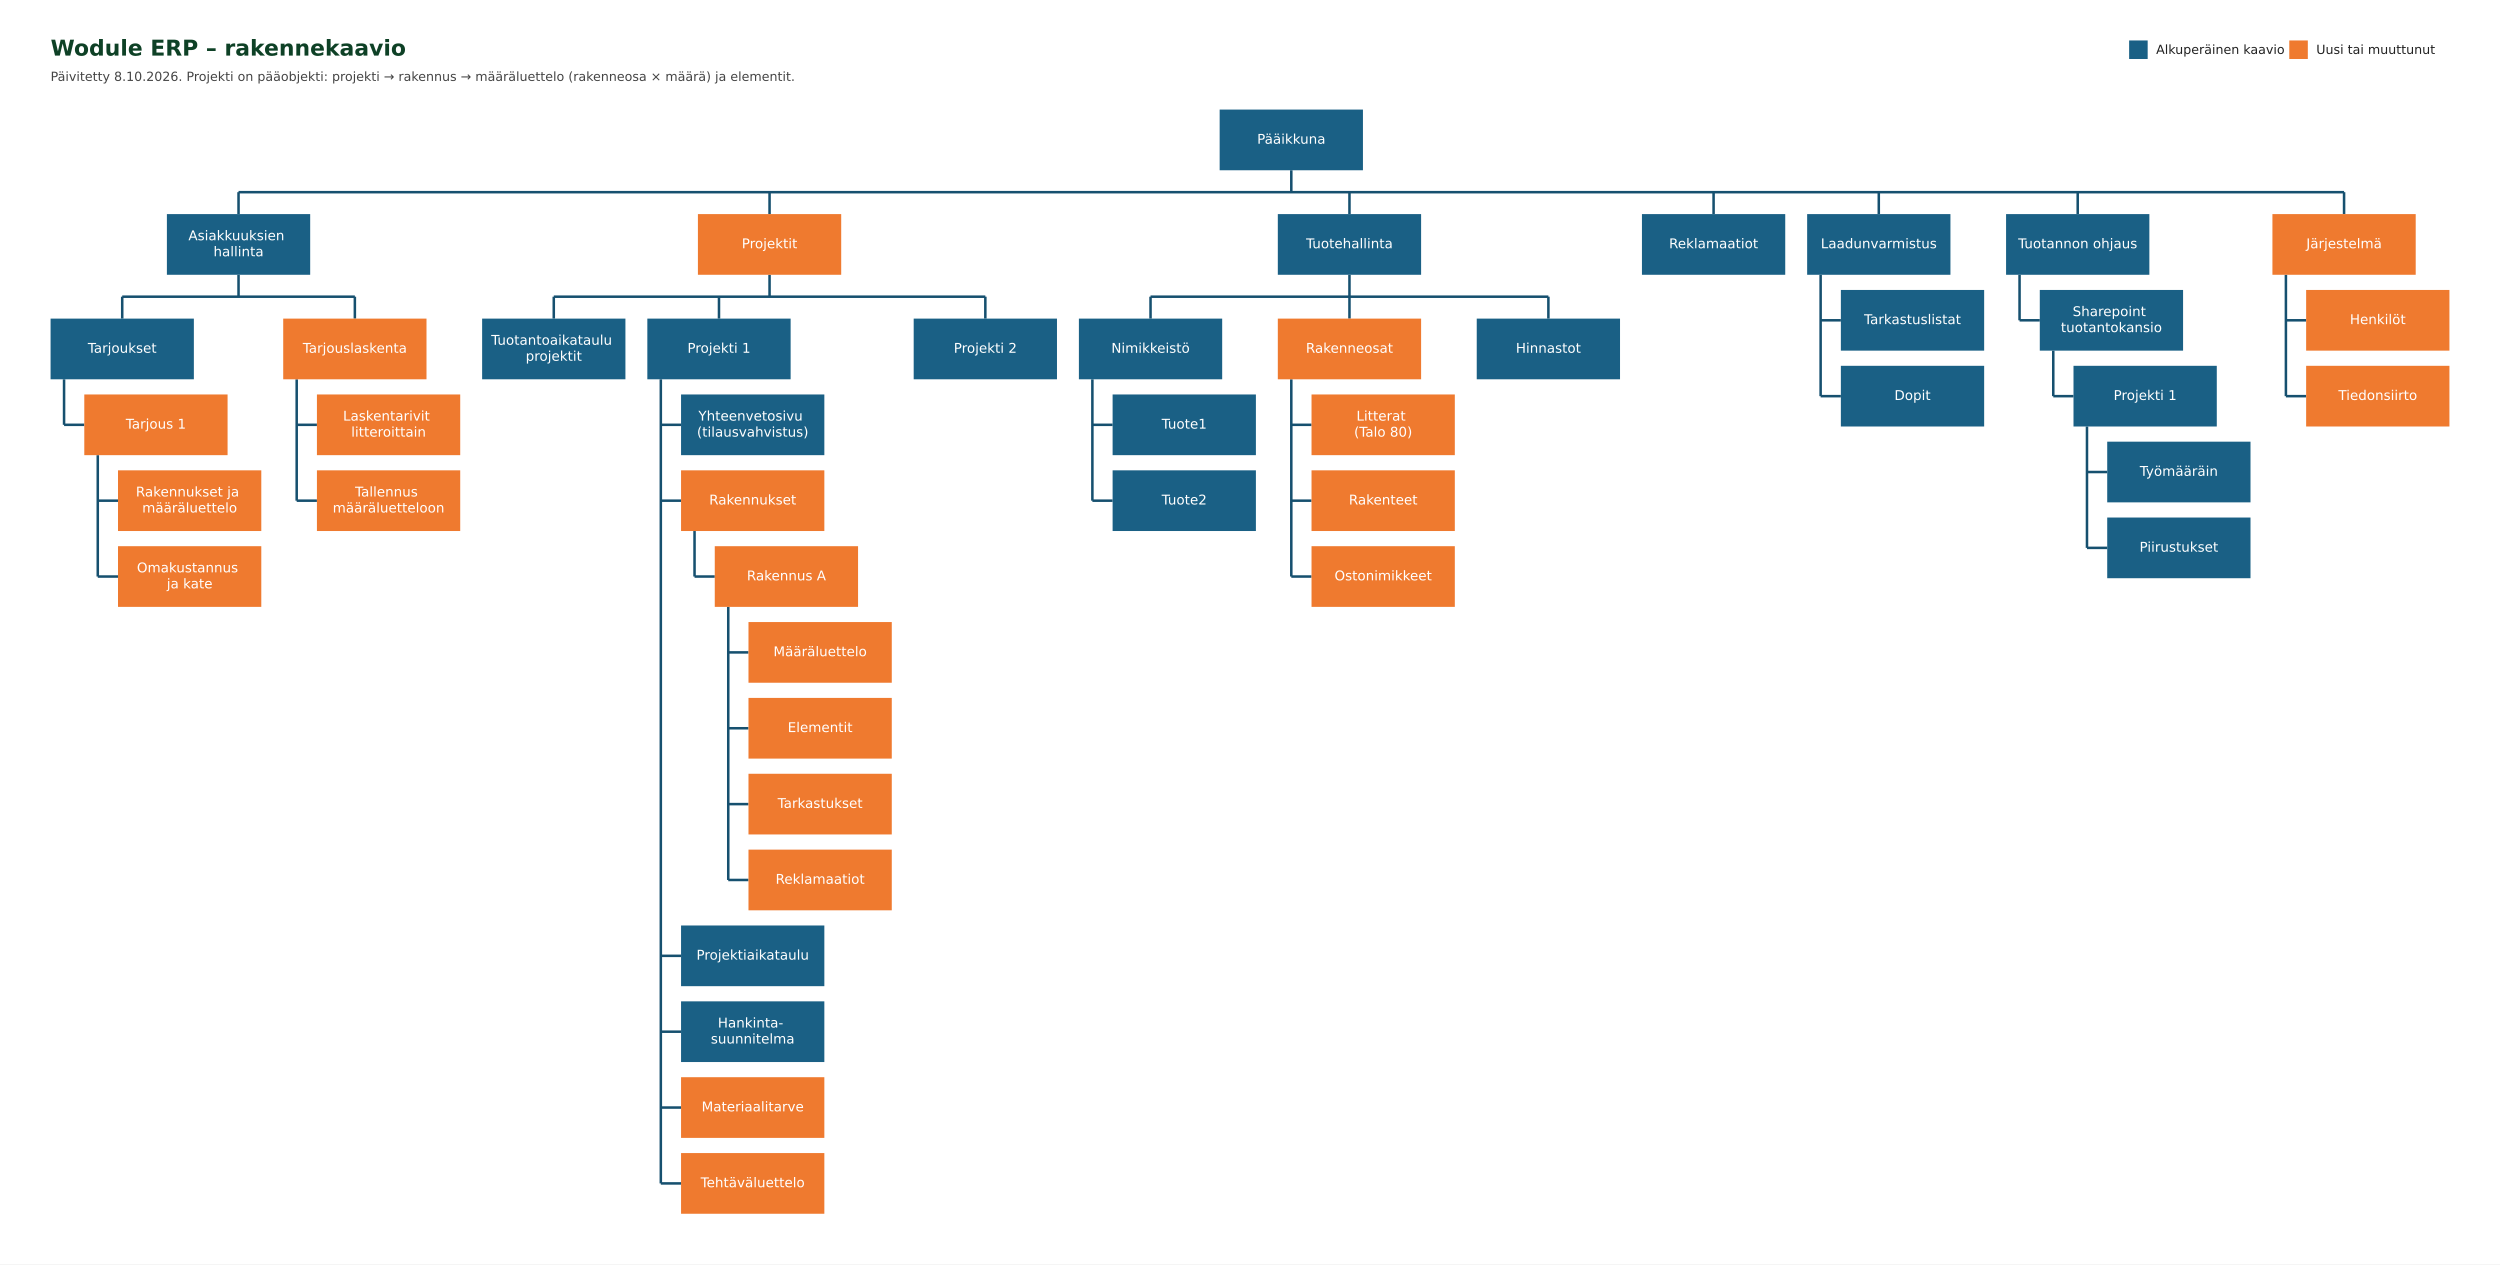
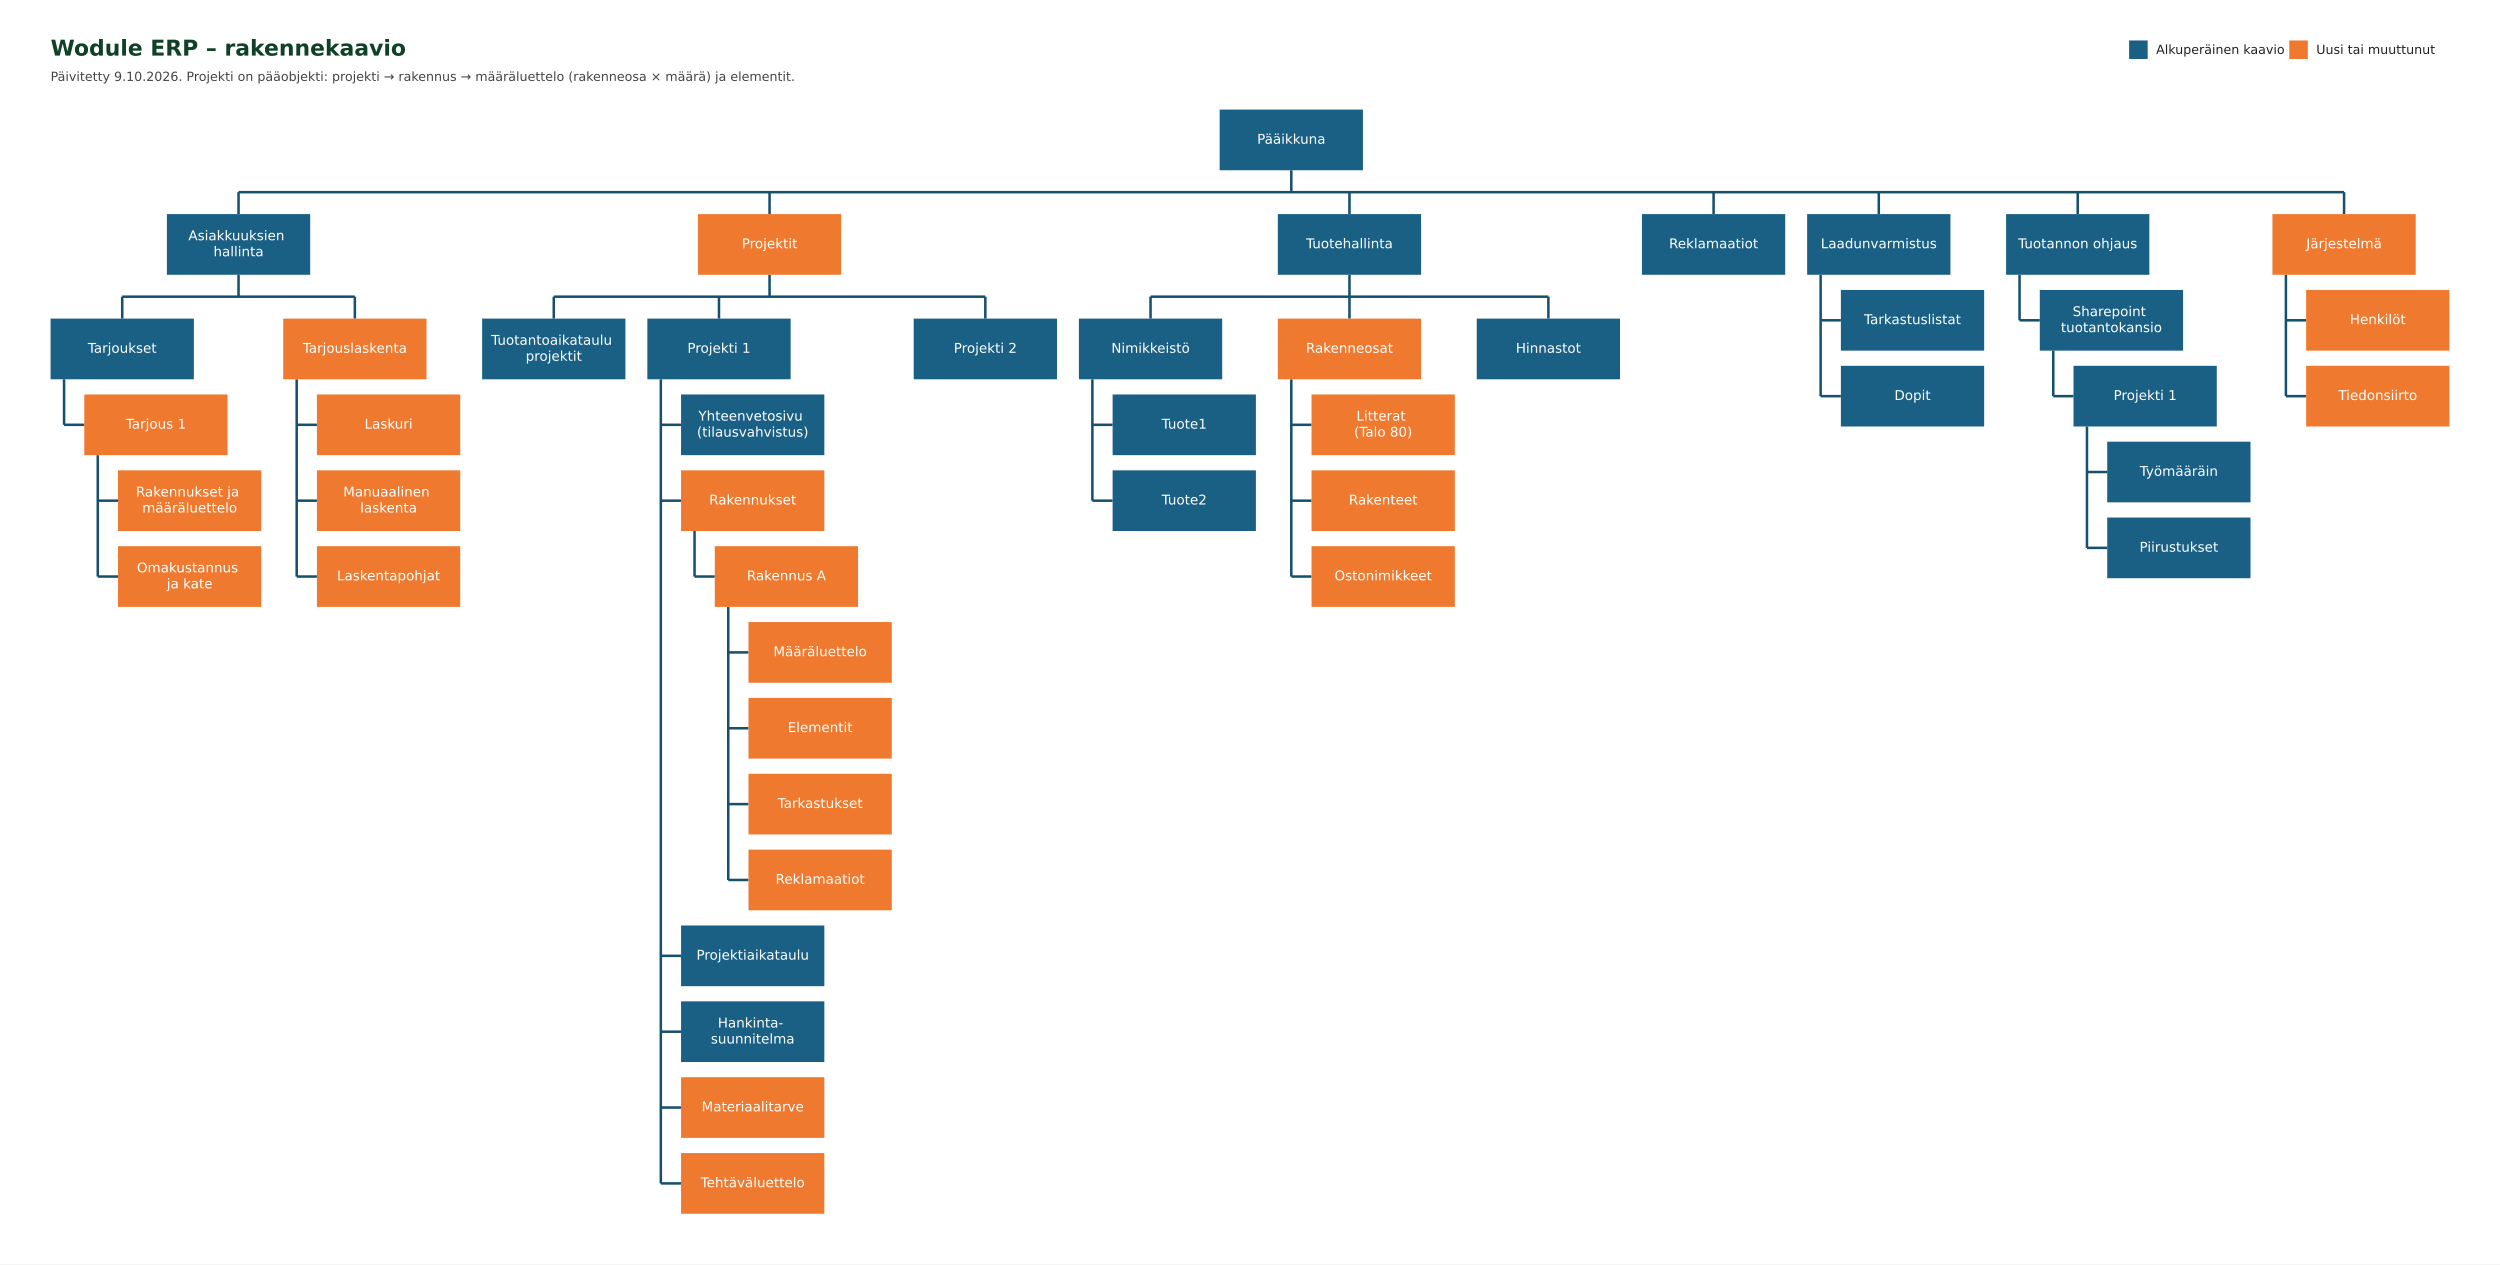
<svg xmlns="http://www.w3.org/2000/svg" width="2966" height="1500" viewBox="0 0 2966 1500" font-family="DejaVu Sans, Segoe UI, Arial, sans-serif" font-size="16">
  <rect width="100%" height="100%" fill="#ffffff" />
  <text x="60" y="66" font-size="26" font-weight="bold" fill="#0e4126">Wodule ERP – rakennekaavio</text>
-   <text x="60" y="96" font-size="15" fill="#444">Päivitetty 8.10.2026. Projekti on pääobjekti: projekti → rakennus → määräluettelo (rakenneosa × määrä) ja elementit.</text>
+   <text x="60" y="96" font-size="15" fill="#444">Päivitetty 9.10.2026. Projekti on pääobjekti: projekti → rakennus → määräluettelo (rakenneosa × määrä) ja elementit.</text>
  <g transform="translate(2526, 48)" font-size="15">
    <rect width="22" height="22" fill="#1a6085" />
    <text x="32" y="16" fill="#222">Alkuperäinen kaavio</text>
    <rect x="190" width="22" height="22" fill="#ef7a2f" />
    <text x="222" y="16" fill="#222">Uusi tai muuttunut</text>
  </g>
-   <path d="M116,594H140M116,684H140M116,540V684M76,504H100M76,450V504M352,504H376M352,594H376M352,450V594M283,326V352M145,352H421M145,352V378M421,352V378M784,504H808M864,774H888M864,864H888M864,954H888M864,1044H888M864,720V1044M824,684H848M824,630V684M784,594H808M784,1134H808M784,1224H808M784,1314H808M784,1404H808M784,450V1404M913,326V352M657,352H1169M657,352V378M853,352V378M1169,352V378M1296,504H1320M1296,594H1320M1296,450V594M1532,504H1556M1532,594H1556M1532,684H1556M1532,450V684M1601,326V352M1365,352H1837M1365,352V378M1601,352V378M1837,352V378M2160,380H2184M2160,470H2184M2160,326V470M2476,560H2500M2476,650H2500M2476,506V650M2436,470H2460M2436,416V470M2396,380H2420M2396,326V380M2712,380H2736M2712,470H2736M2712,326V470M1532,202V228M283,228H2781M283,228V254M913,228V254M1601,228V254M2033,228V254M2229,228V254M2465,228V254M2781,228V254" stroke="#16506f" stroke-width="3" fill="none" />
+   <path d="M116,594H140M116,684H140M116,540V684M76,504H100M76,450V504M352,504H376M352,594H376M352,684H376M352,450V684M283,326V352M145,352H421M145,352V378M421,352V378M784,504H808M864,774H888M864,864H888M864,954H888M864,1044H888M864,720V1044M824,684H848M824,630V684M784,594H808M784,1134H808M784,1224H808M784,1314H808M784,1404H808M784,450V1404M913,326V352M657,352H1169M657,352V378M853,352V378M1169,352V378M1296,504H1320M1296,594H1320M1296,450V594M1532,504H1556M1532,594H1556M1532,684H1556M1532,450V684M1601,326V352M1365,352H1837M1365,352V378M1601,352V378M1837,352V378M2160,380H2184M2160,470H2184M2160,326V470M2476,560H2500M2476,650H2500M2476,506V650M2436,470H2460M2436,416V470M2396,380H2420M2396,326V380M2712,380H2736M2712,470H2736M2712,326V470M1532,202V228M283,228H2781M283,228V254M913,228V254M1601,228V254M2033,228V254M2229,228V254M2465,228V254M2781,228V254" stroke="#16506f" stroke-width="3" fill="none" />
  <g fill="#ffffff">
    <rect x="60" y="378" width="170" height="72" fill="#1a6085" />
    <text dominant-baseline="middle" text-anchor="middle">
      <tspan x="145" y="414">Tarjoukset</tspan>
    </text>
    <rect x="100" y="468" width="170" height="72" fill="#ef7a2f" />
    <text dominant-baseline="middle" text-anchor="middle">
      <tspan x="185" y="504">Tarjous 1</tspan>
    </text>
    <rect x="140" y="558" width="170" height="72" fill="#ef7a2f" />
    <text dominant-baseline="middle" text-anchor="middle">
      <tspan x="225" y="584.5">Rakennukset ja</tspan>
      <tspan x="225" y="603.5">määräluettelo</tspan>
    </text>
    <rect x="140" y="648" width="170" height="72" fill="#ef7a2f" />
    <text dominant-baseline="middle" text-anchor="middle">
      <tspan x="225" y="674.5">Omakustannus</tspan>
      <tspan x="225" y="693.5">ja kate</tspan>
    </text>
    <rect x="336" y="378" width="170" height="72" fill="#ef7a2f" />
    <text dominant-baseline="middle" text-anchor="middle">
      <tspan x="421" y="414">Tarjouslaskenta</tspan>
    </text>
    <rect x="376" y="468" width="170" height="72" fill="#ef7a2f" />
    <text dominant-baseline="middle" text-anchor="middle">
-       <tspan x="461" y="494.5">Laskentarivit</tspan>
-       <tspan x="461" y="513.5">litteroittain</tspan>
+       <tspan x="461" y="504">Laskuri</tspan>
    </text>
    <rect x="376" y="558" width="170" height="72" fill="#ef7a2f" />
    <text dominant-baseline="middle" text-anchor="middle">
-       <tspan x="461" y="584.5">Tallennus</tspan>
-       <tspan x="461" y="603.5">määräluetteloon</tspan>
+       <tspan x="461" y="584.5">Manuaalinen</tspan>
+       <tspan x="461" y="603.5">laskenta</tspan>
+     </text>
+     <rect x="376" y="648" width="170" height="72" fill="#ef7a2f" />
+     <text dominant-baseline="middle" text-anchor="middle">
+       <tspan x="461" y="684">Laskentapohjat</tspan>
    </text>
    <rect x="198" y="254" width="170" height="72" fill="#1a6085" />
    <text dominant-baseline="middle" text-anchor="middle">
      <tspan x="283" y="280.5">Asiakkuuksien</tspan>
      <tspan x="283" y="299.5">hallinta</tspan>
    </text>
    <rect x="572" y="378" width="170" height="72" fill="#1a6085" />
    <text dominant-baseline="middle" text-anchor="middle">
      <tspan x="657" y="404.5">Tuotantoaikataulu</tspan>
      <tspan x="657" y="423.5">projektit</tspan>
    </text>
    <rect x="768" y="378" width="170" height="72" fill="#1a6085" />
    <text dominant-baseline="middle" text-anchor="middle">
      <tspan x="853" y="414">Projekti 1</tspan>
    </text>
    <rect x="808" y="468" width="170" height="72" fill="#1a6085" />
    <text dominant-baseline="middle" text-anchor="middle">
      <tspan x="893" y="494.5">Yhteenvetosivu</tspan>
      <tspan x="893" y="513.5">(tilausvahvistus)</tspan>
    </text>
    <rect x="808" y="558" width="170" height="72" fill="#ef7a2f" />
    <text dominant-baseline="middle" text-anchor="middle">
      <tspan x="893" y="594">Rakennukset</tspan>
    </text>
    <rect x="848" y="648" width="170" height="72" fill="#ef7a2f" />
    <text dominant-baseline="middle" text-anchor="middle">
      <tspan x="933" y="684">Rakennus A</tspan>
    </text>
    <rect x="888" y="738" width="170" height="72" fill="#ef7a2f" />
    <text dominant-baseline="middle" text-anchor="middle">
      <tspan x="973" y="774">Määräluettelo</tspan>
    </text>
    <rect x="888" y="828" width="170" height="72" fill="#ef7a2f" />
    <text dominant-baseline="middle" text-anchor="middle">
      <tspan x="973" y="864">Elementit</tspan>
    </text>
    <rect x="888" y="918" width="170" height="72" fill="#ef7a2f" />
    <text dominant-baseline="middle" text-anchor="middle">
      <tspan x="973" y="954">Tarkastukset</tspan>
    </text>
    <rect x="888" y="1008" width="170" height="72" fill="#ef7a2f" />
    <text dominant-baseline="middle" text-anchor="middle">
      <tspan x="973" y="1044">Reklamaatiot</tspan>
    </text>
    <rect x="808" y="1098" width="170" height="72" fill="#1a6085" />
    <text dominant-baseline="middle" text-anchor="middle">
      <tspan x="893" y="1134">Projektiaikataulu</tspan>
    </text>
    <rect x="808" y="1188" width="170" height="72" fill="#1a6085" />
    <text dominant-baseline="middle" text-anchor="middle">
      <tspan x="893" y="1214.5">Hankinta-</tspan>
      <tspan x="893" y="1233.5">suunnitelma</tspan>
    </text>
    <rect x="808" y="1278" width="170" height="72" fill="#ef7a2f" />
    <text dominant-baseline="middle" text-anchor="middle">
      <tspan x="893" y="1314">Materiaalitarve</tspan>
    </text>
    <rect x="808" y="1368" width="170" height="72" fill="#ef7a2f" />
    <text dominant-baseline="middle" text-anchor="middle">
      <tspan x="893" y="1404">Tehtäväluettelo</tspan>
    </text>
    <rect x="1084" y="378" width="170" height="72" fill="#1a6085" />
    <text dominant-baseline="middle" text-anchor="middle">
      <tspan x="1169" y="414">Projekti 2</tspan>
    </text>
    <rect x="828" y="254" width="170" height="72" fill="#ef7a2f" />
    <text dominant-baseline="middle" text-anchor="middle">
      <tspan x="913" y="290">Projektit</tspan>
    </text>
    <rect x="1280" y="378" width="170" height="72" fill="#1a6085" />
    <text dominant-baseline="middle" text-anchor="middle">
      <tspan x="1365" y="414">Nimikkeistö</tspan>
    </text>
    <rect x="1320" y="468" width="170" height="72" fill="#1a6085" />
    <text dominant-baseline="middle" text-anchor="middle">
      <tspan x="1405" y="504">Tuote1</tspan>
    </text>
    <rect x="1320" y="558" width="170" height="72" fill="#1a6085" />
    <text dominant-baseline="middle" text-anchor="middle">
      <tspan x="1405" y="594">Tuote2</tspan>
    </text>
    <rect x="1516" y="378" width="170" height="72" fill="#ef7a2f" />
    <text dominant-baseline="middle" text-anchor="middle">
      <tspan x="1601" y="414">Rakenneosat</tspan>
    </text>
    <rect x="1556" y="468" width="170" height="72" fill="#ef7a2f" />
    <text dominant-baseline="middle" text-anchor="middle">
      <tspan x="1641" y="494.5">Litterat</tspan>
      <tspan x="1641" y="513.5">(Talo 80)</tspan>
    </text>
    <rect x="1556" y="558" width="170" height="72" fill="#ef7a2f" />
    <text dominant-baseline="middle" text-anchor="middle">
      <tspan x="1641" y="594">Rakenteet</tspan>
    </text>
    <rect x="1556" y="648" width="170" height="72" fill="#ef7a2f" />
    <text dominant-baseline="middle" text-anchor="middle">
      <tspan x="1641" y="684">Ostonimikkeet</tspan>
    </text>
    <rect x="1752" y="378" width="170" height="72" fill="#1a6085" />
    <text dominant-baseline="middle" text-anchor="middle">
      <tspan x="1837" y="414">Hinnastot</tspan>
    </text>
    <rect x="1516" y="254" width="170" height="72" fill="#1a6085" />
    <text dominant-baseline="middle" text-anchor="middle">
      <tspan x="1601" y="290">Tuotehallinta</tspan>
    </text>
    <rect x="1948" y="254" width="170" height="72" fill="#1a6085" />
    <text dominant-baseline="middle" text-anchor="middle">
      <tspan x="2033" y="290">Reklamaatiot</tspan>
    </text>
    <rect x="2144" y="254" width="170" height="72" fill="#1a6085" />
    <text dominant-baseline="middle" text-anchor="middle">
      <tspan x="2229" y="290">Laadunvarmistus</tspan>
    </text>
    <rect x="2184" y="344" width="170" height="72" fill="#1a6085" />
    <text dominant-baseline="middle" text-anchor="middle">
      <tspan x="2269" y="380">Tarkastuslistat</tspan>
    </text>
    <rect x="2184" y="434" width="170" height="72" fill="#1a6085" />
    <text dominant-baseline="middle" text-anchor="middle">
      <tspan x="2269" y="470">Dopit</tspan>
    </text>
    <rect x="2380" y="254" width="170" height="72" fill="#1a6085" />
    <text dominant-baseline="middle" text-anchor="middle">
      <tspan x="2465" y="290">Tuotannon ohjaus</tspan>
    </text>
    <rect x="2420" y="344" width="170" height="72" fill="#1a6085" />
    <text dominant-baseline="middle" text-anchor="middle">
      <tspan x="2505" y="370.5">Sharepoint</tspan>
      <tspan x="2505" y="389.5">tuotantokansio</tspan>
    </text>
    <rect x="2460" y="434" width="170" height="72" fill="#1a6085" />
    <text dominant-baseline="middle" text-anchor="middle">
      <tspan x="2545" y="470">Projekti 1</tspan>
    </text>
    <rect x="2500" y="524" width="170" height="72" fill="#1a6085" />
    <text dominant-baseline="middle" text-anchor="middle">
      <tspan x="2585" y="560">Työmääräin</tspan>
    </text>
    <rect x="2500" y="614" width="170" height="72" fill="#1a6085" />
    <text dominant-baseline="middle" text-anchor="middle">
      <tspan x="2585" y="650">Piirustukset</tspan>
    </text>
    <rect x="2696" y="254" width="170" height="72" fill="#ef7a2f" />
    <text dominant-baseline="middle" text-anchor="middle">
      <tspan x="2781" y="290">Järjestelmä</tspan>
    </text>
    <rect x="2736" y="344" width="170" height="72" fill="#ef7a2f" />
    <text dominant-baseline="middle" text-anchor="middle">
      <tspan x="2821" y="380">Henkilöt</tspan>
    </text>
    <rect x="2736" y="434" width="170" height="72" fill="#ef7a2f" />
    <text dominant-baseline="middle" text-anchor="middle">
      <tspan x="2821" y="470">Tiedonsiirto</tspan>
    </text>
    <rect x="1447" y="130" width="170" height="72" fill="#1a6085" />
    <text dominant-baseline="middle" text-anchor="middle">
      <tspan x="1532" y="166">Pääikkuna</tspan>
    </text>
  </g>
</svg>
